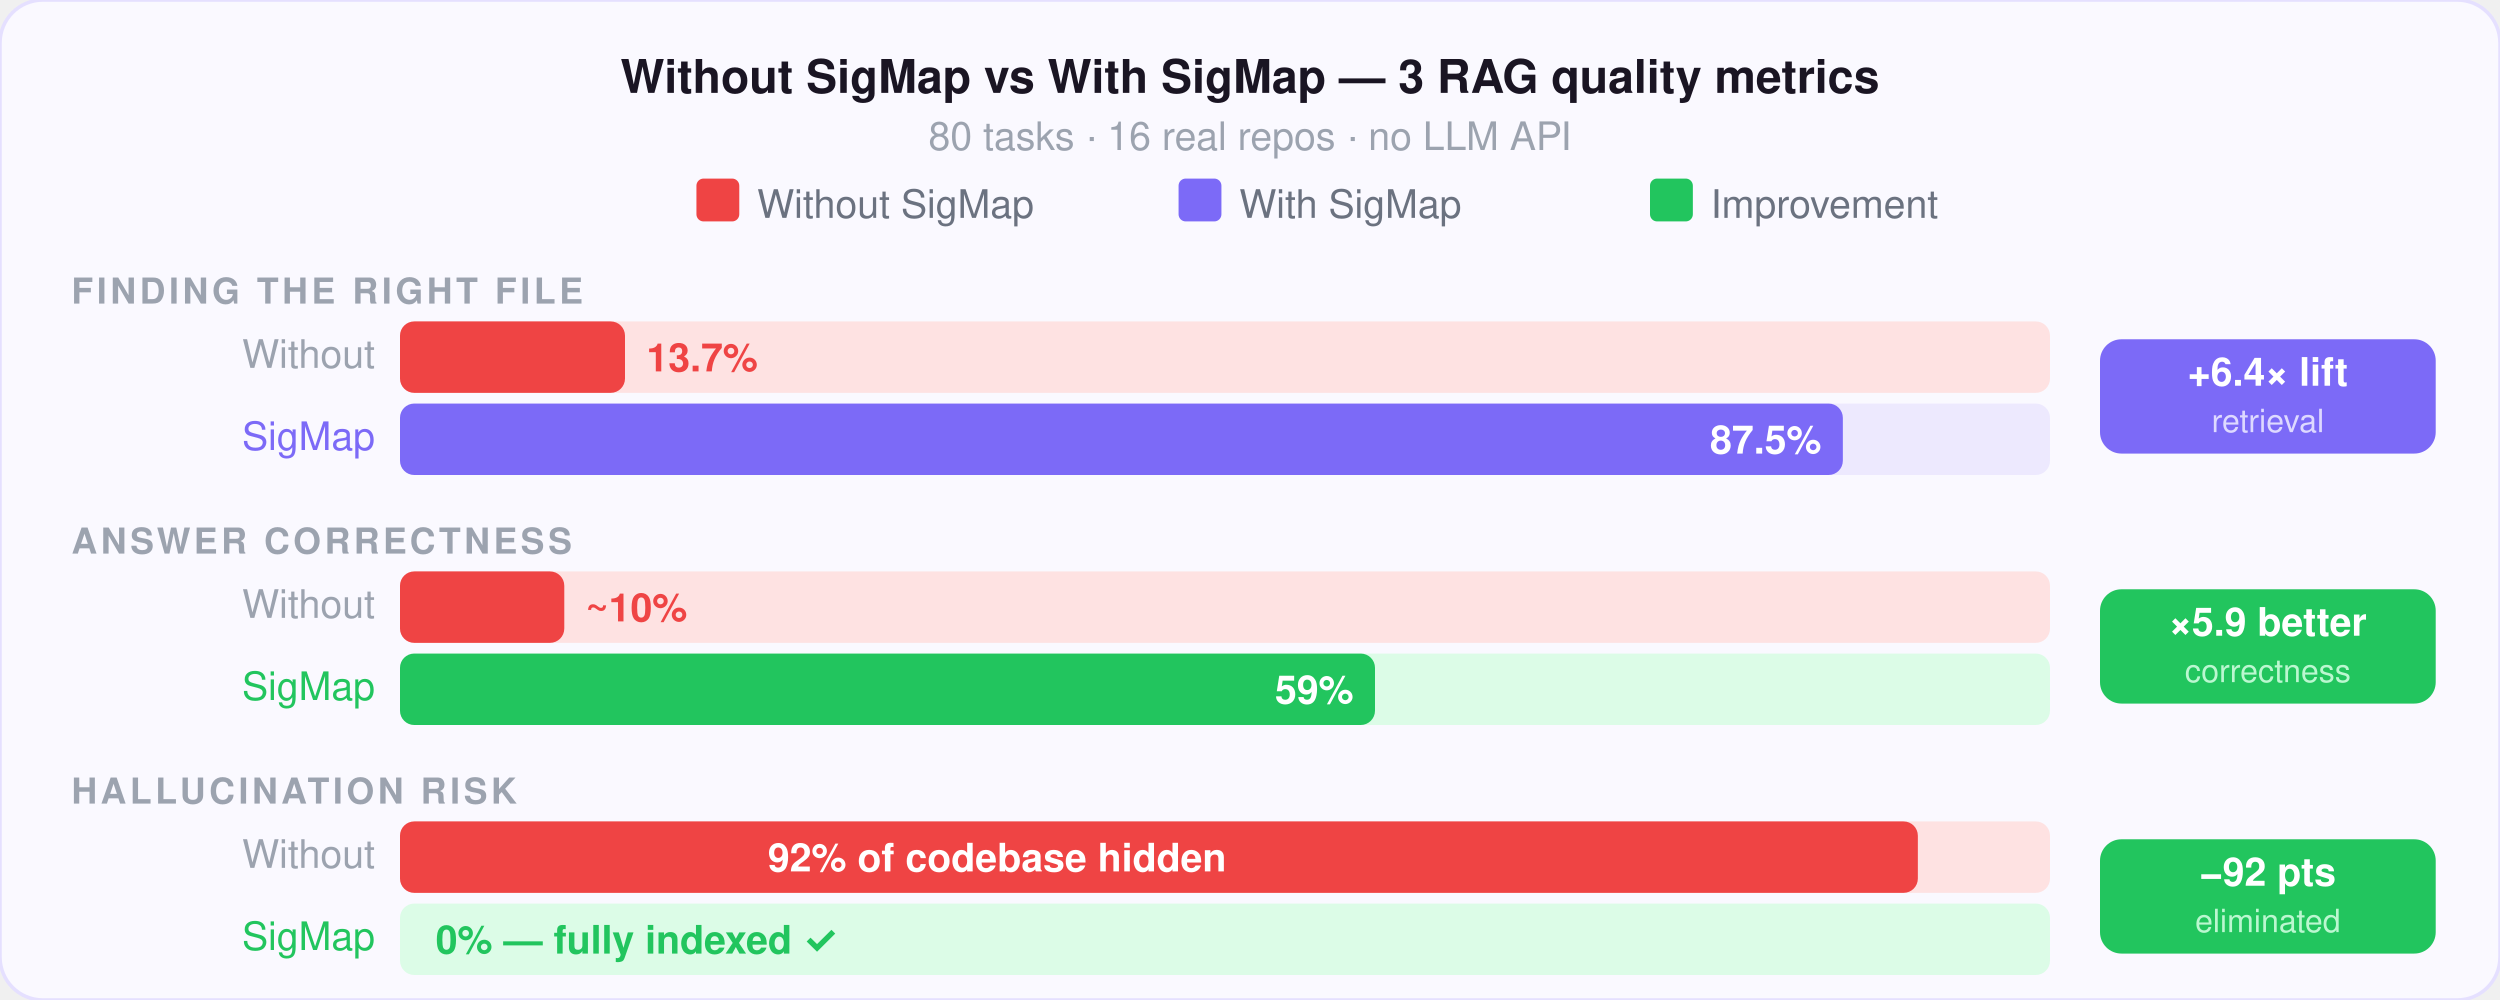
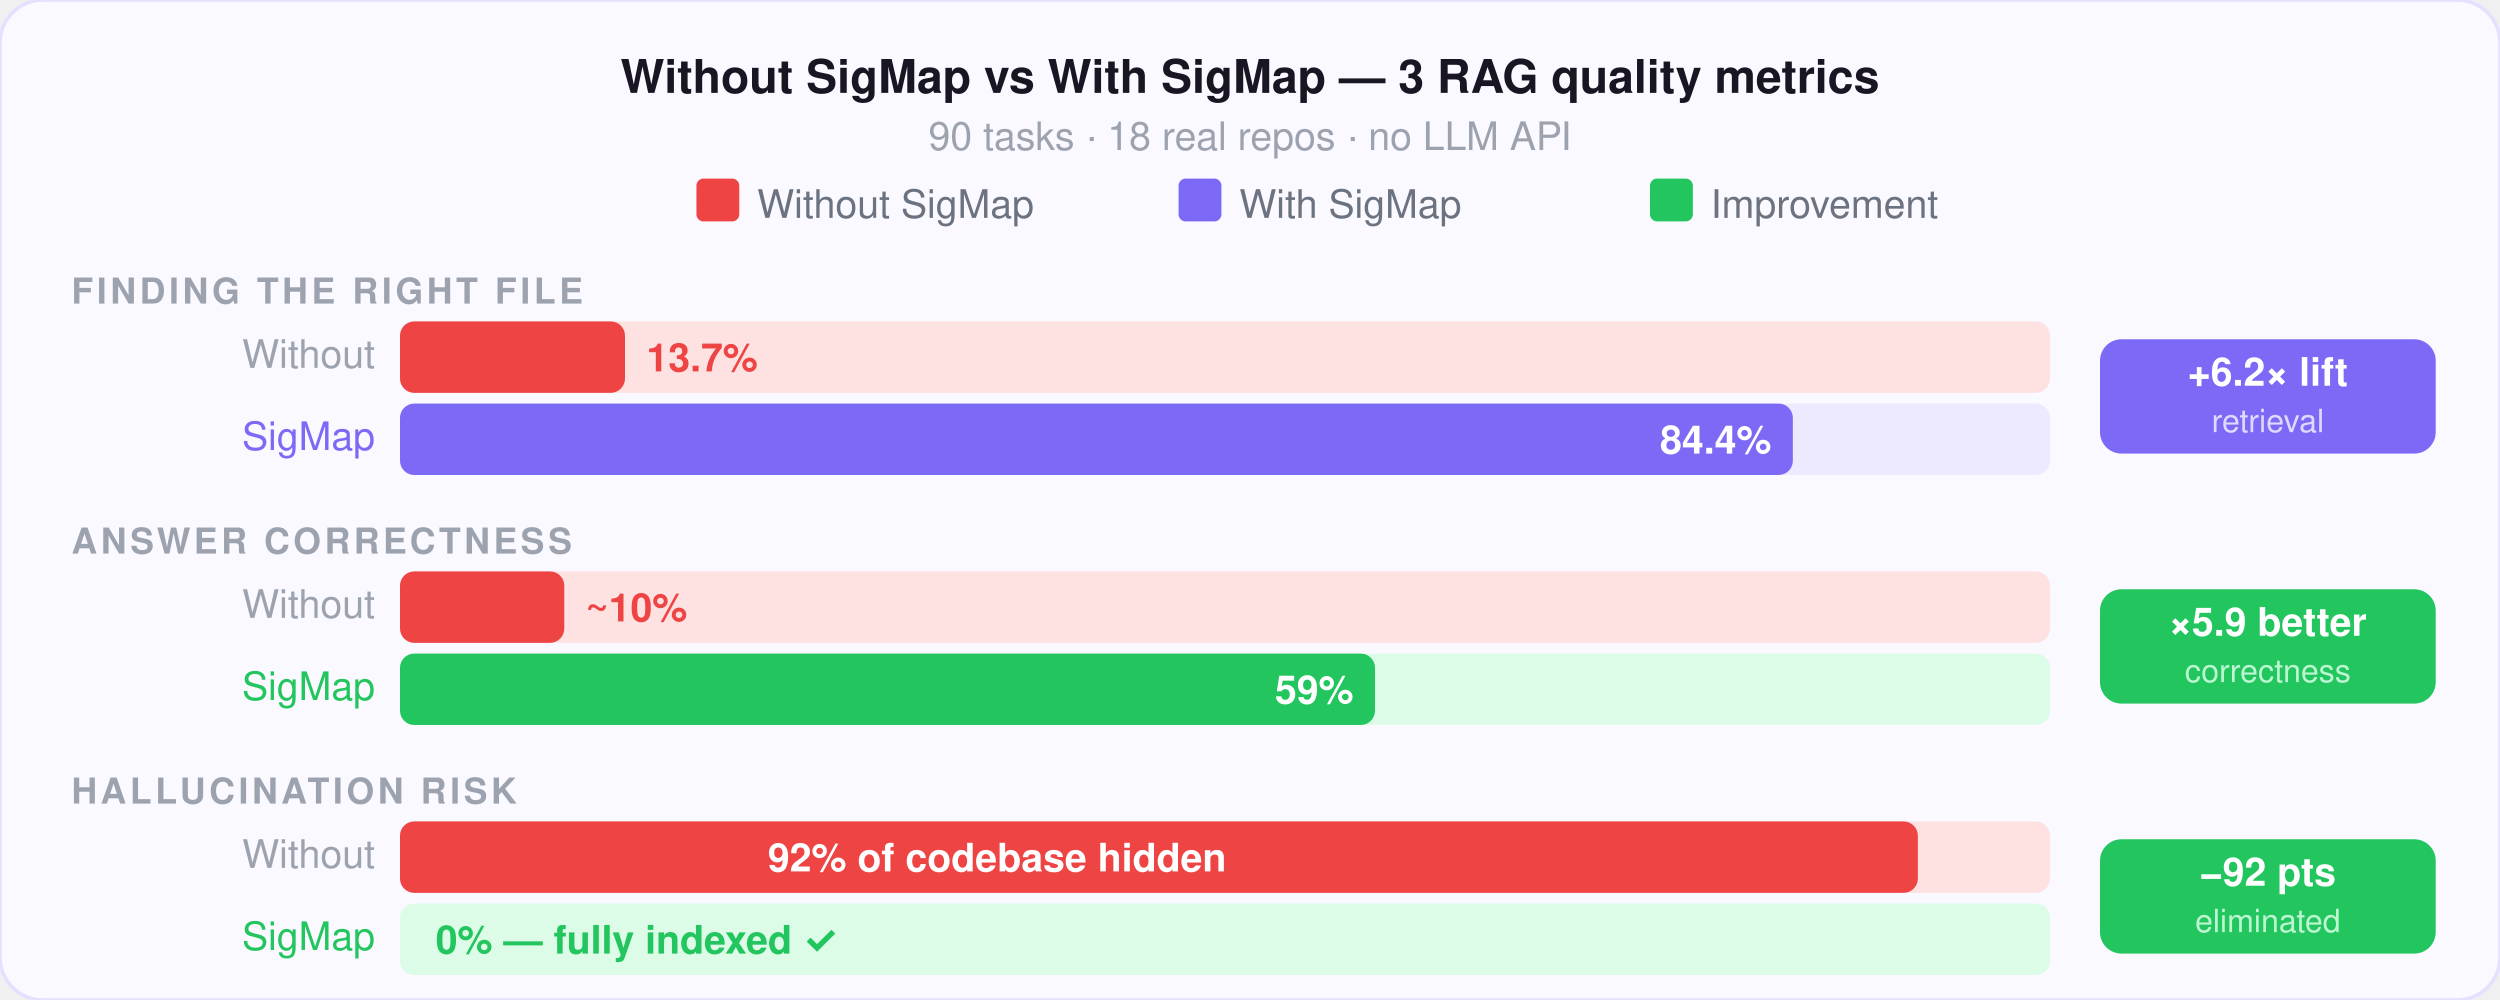
<svg xmlns="http://www.w3.org/2000/svg" viewBox="0 0 700 280" width="700" height="280" font-family="-apple-system,BlinkMacSystemFont,'Segoe UI',Helvetica,Arial,sans-serif">
  <rect width="700" height="280" fill="#faf9ff" rx="12" />
  <rect width="700" height="280" fill="none" stroke="#e5e0ff" stroke-width="1" rx="12" />
  <text x="350" y="26" text-anchor="middle" font-size="13" font-weight="700" fill="#1a1523">Without SigMap vs With SigMap — 3 RAG quality metrics</text>
-   <text x="350" y="42" text-anchor="middle" font-size="11" fill="#9ca3af">80 tasks · 16 real repos · no LLM API</text>
+   <text x="350" y="42" text-anchor="middle" font-size="11" fill="#9ca3af">90 tasks · 18 real repos · no LLM API</text>
  <rect x="195" y="50" width="12" height="12" fill="#ef4444" rx="2" />
  <text x="212" y="61" font-size="11" fill="#6b7280">Without SigMap</text>
  <rect x="330" y="50" width="12" height="12" fill="#7c6af7" rx="2" />
  <text x="347" y="61" font-size="11" fill="#6b7280">With SigMap</text>
  <rect x="462" y="50" width="12" height="12" fill="#22c55e" rx="2" />
  <text x="479" y="61" font-size="11" fill="#6b7280">Improvement</text>
  <text x="20" y="85" font-size="10" font-weight="600" fill="#9ca3af" letter-spacing="1">FINDING THE RIGHT FILE</text>
  <text x="105" y="103" text-anchor="end" font-size="11" fill="#9ca3af">Without</text>
  <rect x="112" y="90" width="462" height="20" fill="#fee2e2" rx="4" />
  <rect x="112" y="90" width="63" height="20" fill="#ef4444" rx="4" />
  <text x="181" y="104" font-size="11" font-weight="600" fill="#ef4444">13.7%</text>
  <text x="105" y="126" text-anchor="end" font-size="11" fill="#7c6af7">SigMap</text>
  <rect x="112" y="113" width="462" height="20" fill="#ede9fe" rx="4" />
-   <rect x="112" y="113" width="404" height="20" fill="#7c6af7" rx="4" />
-   <text x="510" y="127" text-anchor="end" font-size="11" font-weight="700" fill="#fff">87.5%</text>
+   <rect x="112" y="113" width="390" height="20" fill="#7c6af7" rx="4" />
+   <text x="496" y="127" text-anchor="end" font-size="11" font-weight="700" fill="#fff">84.4%</text>
  <rect x="588" y="95" width="94" height="32" fill="#7c6af7" rx="6" />
-   <text x="635" y="108" text-anchor="middle" font-size="11" font-weight="700" fill="#fff">+6.4× lift</text>
+   <text x="635" y="108" text-anchor="middle" font-size="11" font-weight="700" fill="#fff">+6.2× lift</text>
  <text x="635" y="121" text-anchor="middle" font-size="9" fill="#ded9ff">retrieval</text>
  <text x="20" y="155" font-size="10" font-weight="600" fill="#9ca3af" letter-spacing="1">ANSWER CORRECTNESS</text>
  <text x="105" y="173" text-anchor="end" font-size="11" fill="#9ca3af">Without</text>
  <rect x="112" y="160" width="462" height="20" fill="#fee2e2" rx="4" />
  <rect x="112" y="160" width="46" height="20" fill="#ef4444" rx="4" />
  <text x="164" y="174" font-size="11" font-weight="600" fill="#ef4444">~10%</text>
  <text x="105" y="196" text-anchor="end" font-size="11" fill="#22c55e">SigMap</text>
  <rect x="112" y="183" width="462" height="20" fill="#dcfce7" rx="4" />
  <rect x="112" y="183" width="273" height="20" fill="#22c55e" rx="4" />
  <text x="379" y="197" text-anchor="end" font-size="11" font-weight="700" fill="#fff">59%</text>
  <rect x="588" y="165" width="94" height="32" fill="#22c55e" rx="6" />
  <text x="635" y="178" text-anchor="middle" font-size="11" font-weight="700" fill="#fff">×5.9 better</text>
  <text x="635" y="191" text-anchor="middle" font-size="9" fill="#bbf7d0">correctness</text>
  <text x="20" y="225" font-size="10" font-weight="600" fill="#9ca3af" letter-spacing="1">HALLUCINATION RISK</text>
  <text x="105" y="243" text-anchor="end" font-size="11" fill="#9ca3af">Without</text>
  <rect x="112" y="230" width="462" height="20" fill="#fee2e2" rx="4" />
  <rect x="112" y="230" width="425" height="20" fill="#ef4444" rx="4" />
  <text x="215" y="244" font-size="11" font-weight="700" fill="#fff">92% of codebase hidden</text>
  <text x="105" y="266" text-anchor="end" font-size="11" fill="#22c55e">SigMap</text>
  <rect x="112" y="253" width="462" height="20" fill="#dcfce7" rx="4" />
  <text x="122" y="267" font-size="11" font-weight="700" fill="#22c55e">0% — fully indexed ✓</text>
  <rect x="588" y="235" width="94" height="32" fill="#22c55e" rx="6" />
  <text x="635" y="248" text-anchor="middle" font-size="11" font-weight="700" fill="#fff">−92 pts</text>
  <text x="635" y="261" text-anchor="middle" font-size="9" fill="#bbf7d0">eliminated</text>
</svg>
